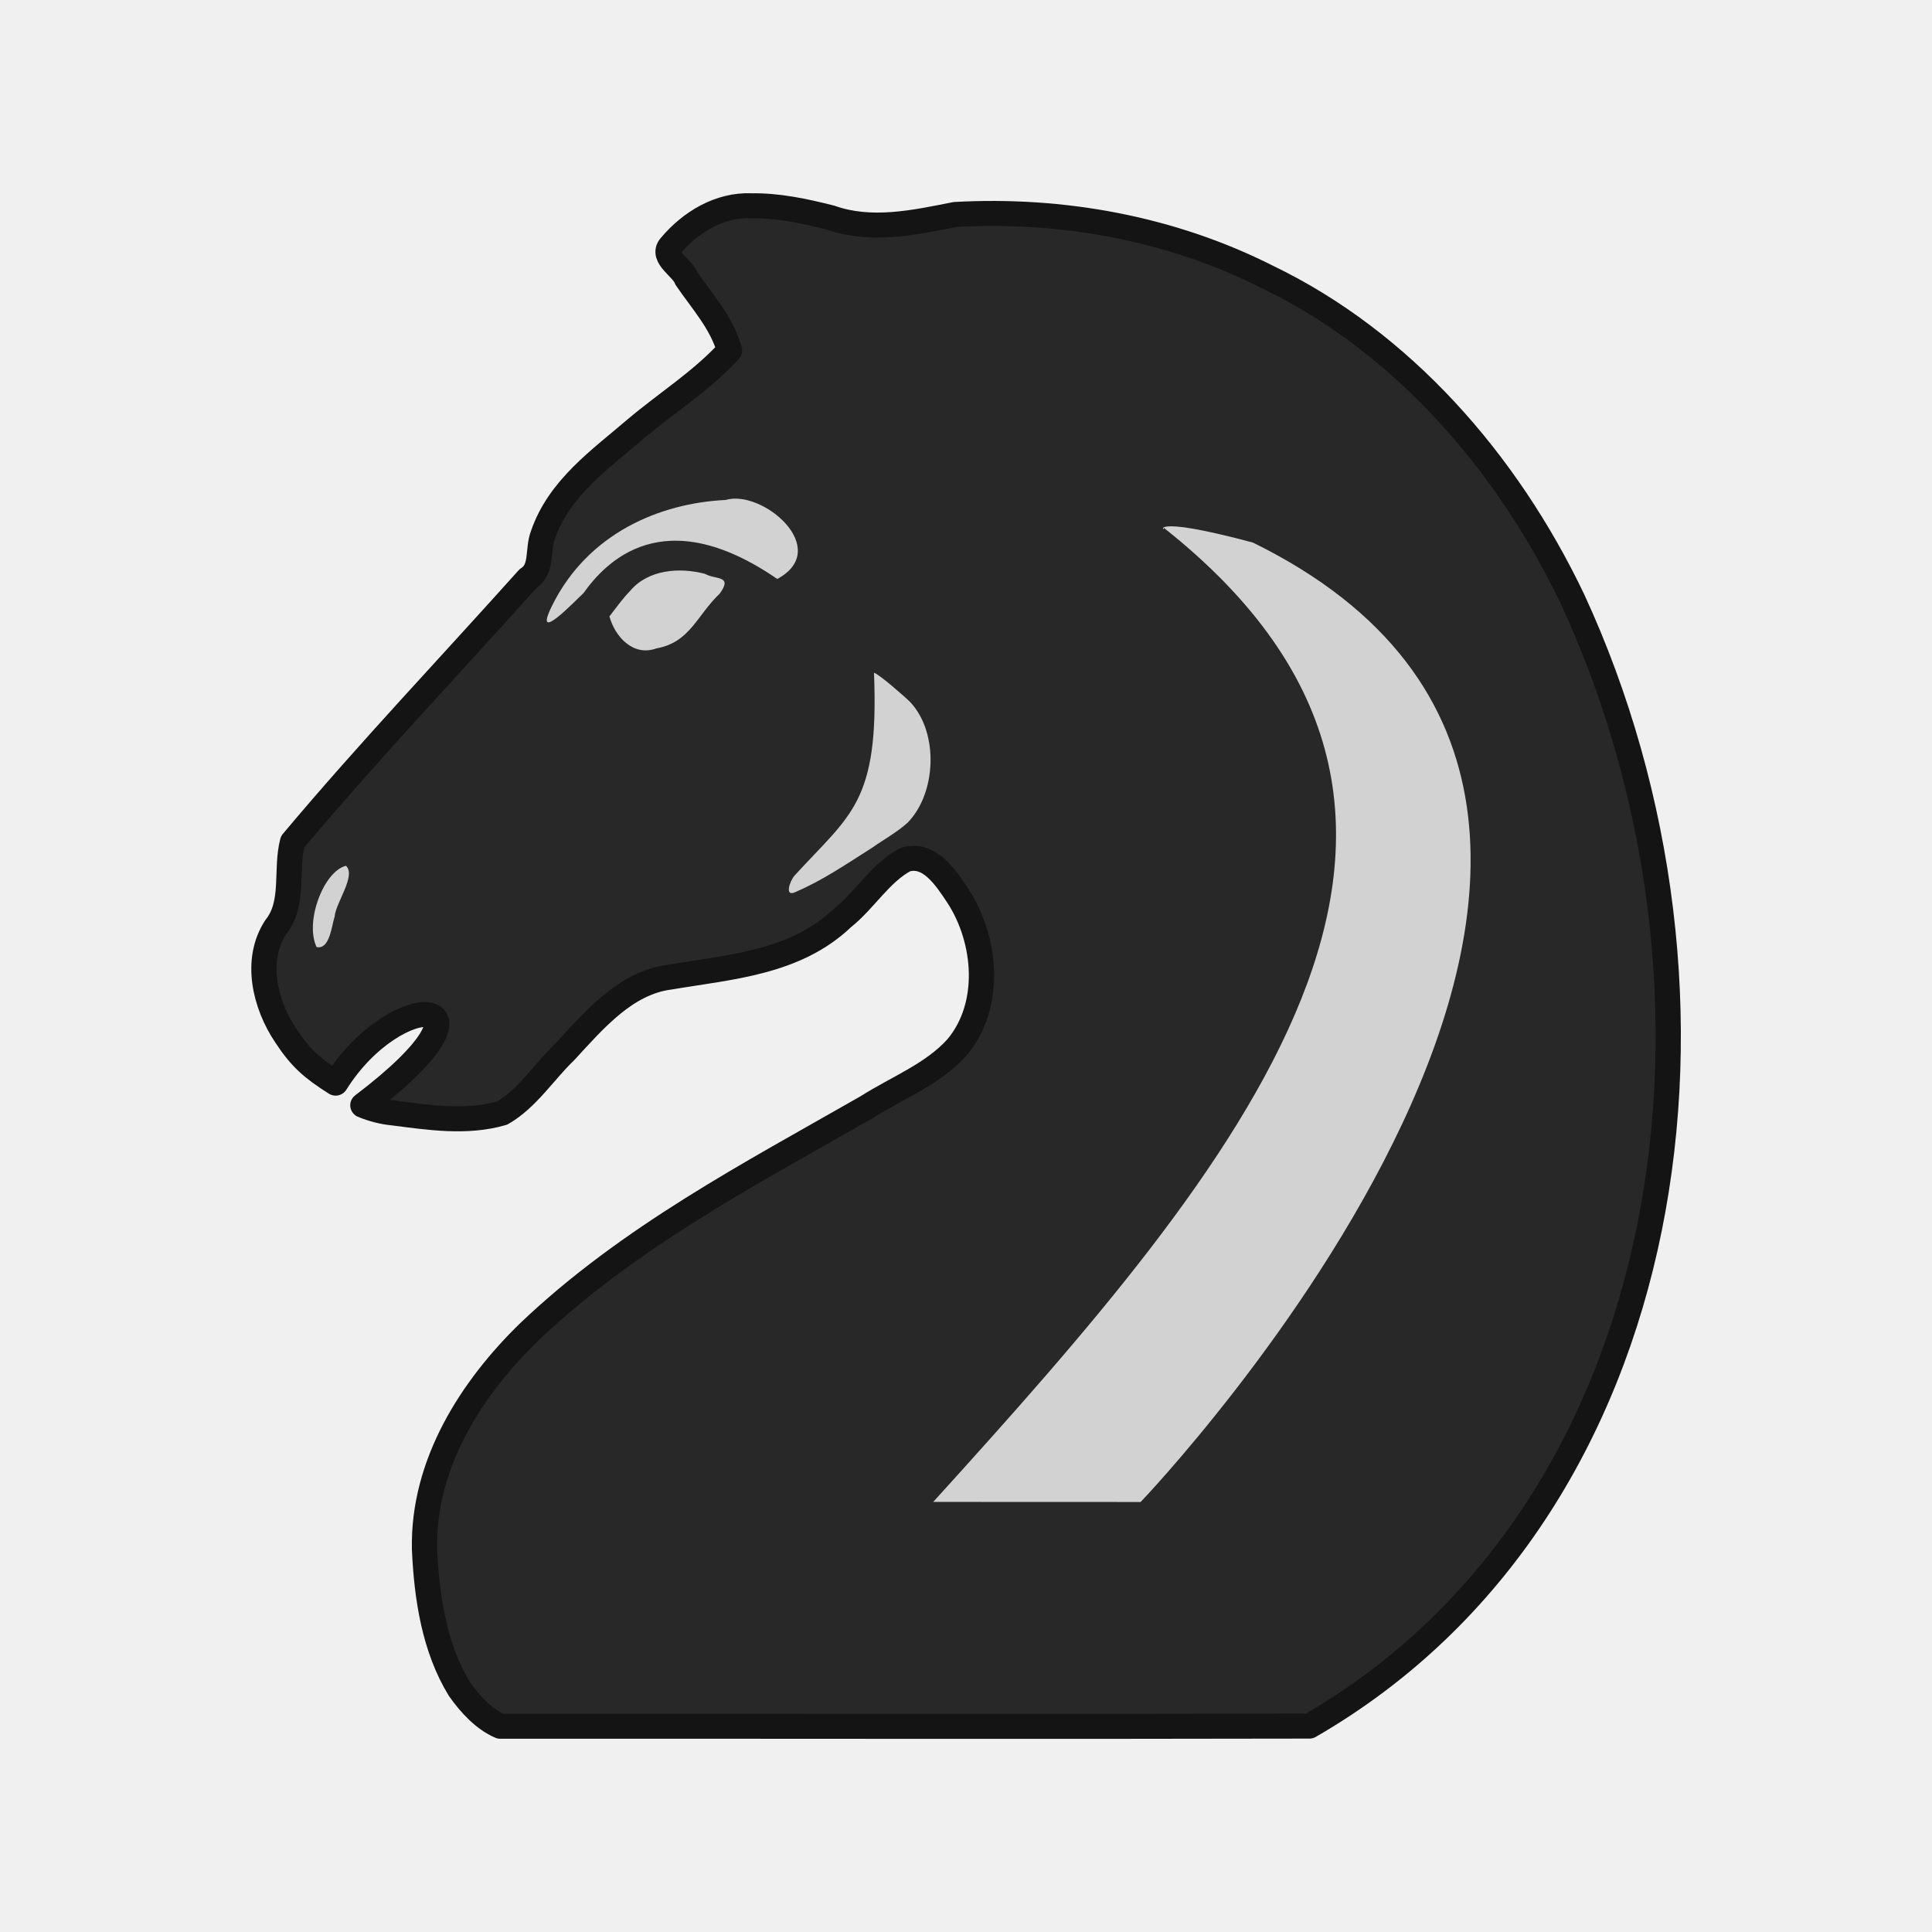
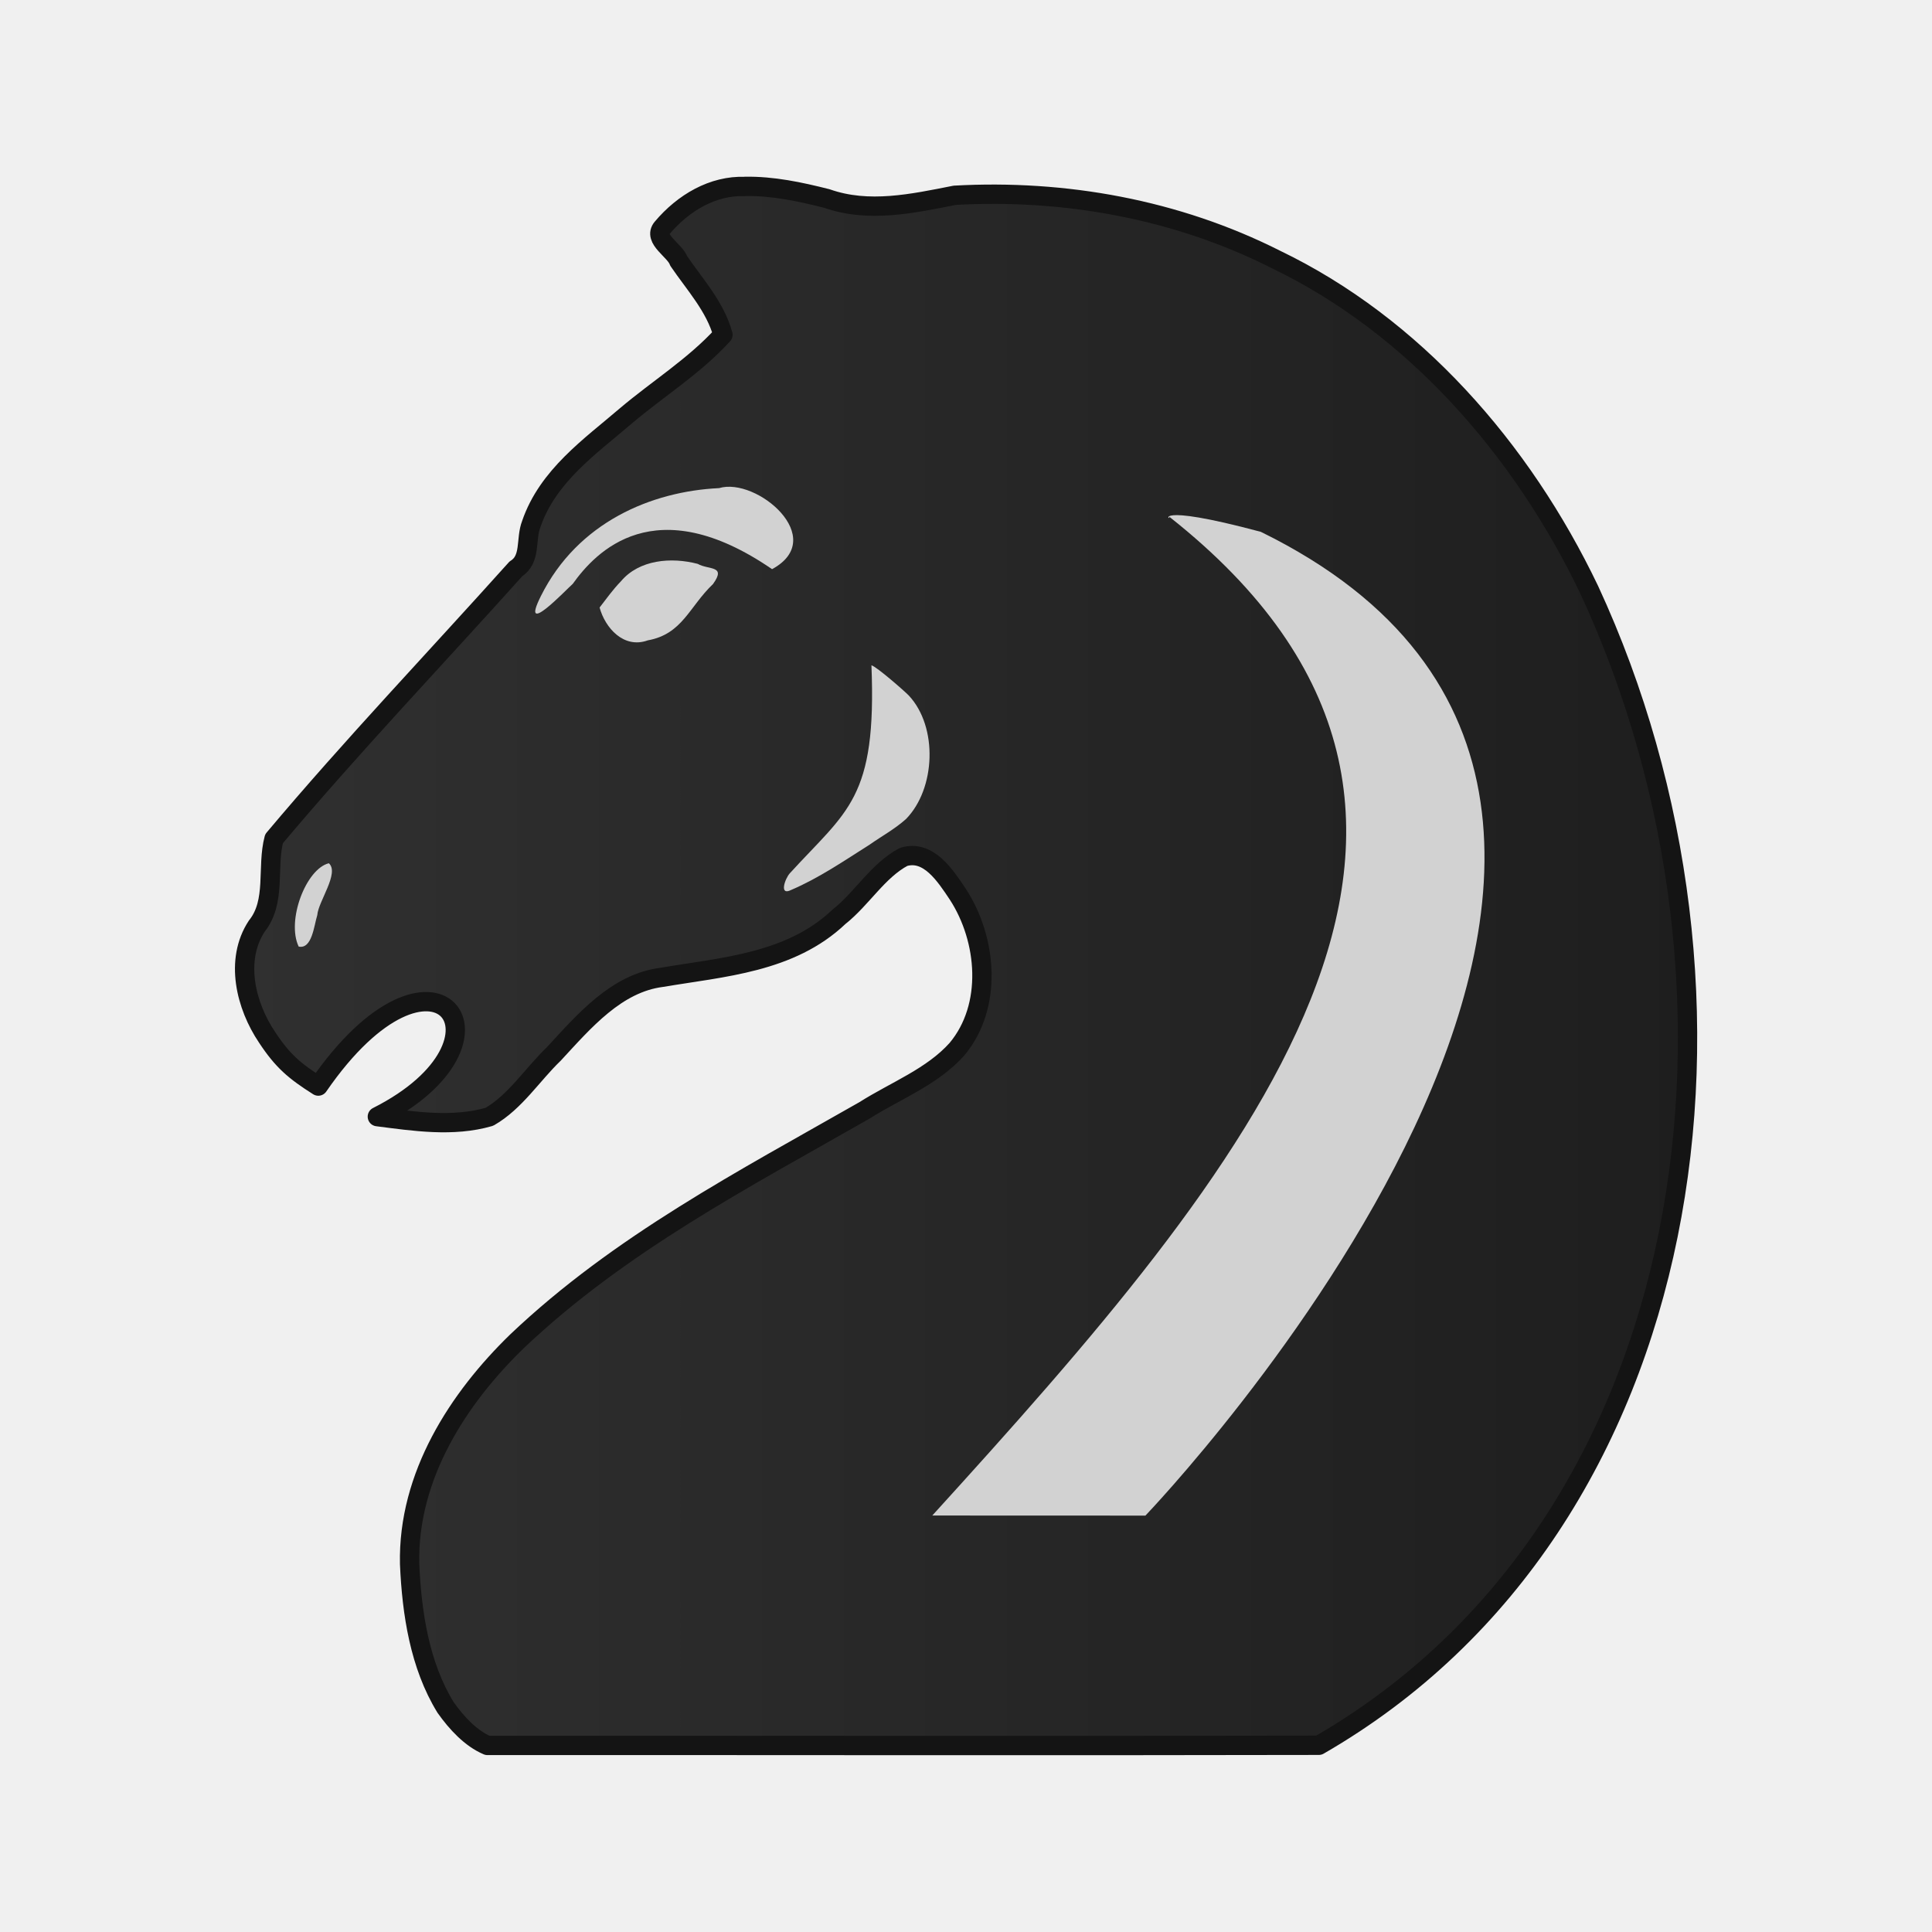
- <svg xmlns="http://www.w3.org/2000/svg" clip-rule="evenodd" fill-rule="evenodd" height="50mm" image-rendering="optimizeQuality" shape-rendering="geometricPrecision" text-rendering="geometricPrecision" viewBox="0 0 50 50" width="50mm" version="1.1" id="svg11">
+ <svg xmlns="http://www.w3.org/2000/svg" xmlns:xlink="http://www.w3.org/1999/xlink" clip-rule="evenodd" fill-rule="evenodd" height="50mm" image-rendering="optimizeQuality" shape-rendering="geometricPrecision" text-rendering="geometricPrecision" viewBox="0 0 50 50" width="50mm" version="1.1" id="svg11">
  <defs id="defs15">
    <clipPath clipPathUnits="userSpaceOnUse" id="clipPath1714-5">
      <path style="opacity:0.04;fill:#1f1a17;fill-opacity:1;stroke:#000000;stroke-width:0.265px;stroke-linecap:butt;stroke-linejoin:miter;stroke-opacity:1" d="m 521.295,126.476 c 4.819,6.357 13.078,9.51 16.709,16.86 2.226,4.77 1.227,10.2 2.005,15.262 0.358,3.466 1.975,7.216 5.437,8.559 3.013,1.36 7.096,1.254 9.266,-1.547 2.849,-3.707 3.094,-8.675 2.955,-13.17 -0.012,-5.175 -0.431,-10.548 -2.904,-15.205 -2.347,-4.79 -7.097,-7.654 -11.608,-10.121 -5.793,-2.993 -12.46,-4.821 -18.998,-3.864 -1.501,0.335 -2.945,1.575 -2.862,3.228 z" id="path1716-5" />
    </clipPath>
    <clipPath clipPathUnits="userSpaceOnUse" id="clipPath1056">
      <path style="opacity:0.07;fill:#ffffff;fill-opacity:1;stroke:none;stroke-width:0.265px;stroke-linecap:butt;stroke-linejoin:miter;stroke-opacity:1" d="m 830.762,-38.631 c 6.281,7.141 17.666,10.242 19.878,20.528 1.388,6.023 1.513,12.871 -2.477,17.981 -4.222,4.931 0.988,9.71 6.324,8.567 7.34,1.501 10.411,-7.503 9.782,-13.398 -0.283,-6.906 -2.966,-13.443 -4.829,-19.983 -3.69,-5.465 -10.123,-8.264 -15.821,-11.149 -4.062,-1.669 -8.443,-2.722 -12.857,-2.545 z" id="path1059" />
    </clipPath>
    <clipPath clipPathUnits="userSpaceOnUse" id="clipPath1056-0">
      <path style="opacity:0.07;fill:#ffffff;fill-opacity:1;stroke:none;stroke-width:0.265px;stroke-linecap:butt;stroke-linejoin:miter;stroke-opacity:1" d="m 830.762,-38.631 c 6.281,7.141 17.666,10.242 19.878,20.528 1.388,6.023 1.513,12.871 -2.477,17.981 -4.222,4.931 0.988,9.71 6.324,8.567 7.34,1.501 10.411,-7.503 9.782,-13.398 -0.283,-6.906 -2.966,-13.443 -4.829,-19.983 -3.69,-5.465 -10.123,-8.264 -15.821,-11.149 -4.062,-1.669 -8.443,-2.722 -12.857,-2.545 z" id="path1059-8" />
    </clipPath>
    <clipPath clipPathUnits="userSpaceOnUse" id="clipPath1056-3">
      <path style="opacity:0.07;fill:#ffffff;fill-opacity:1;stroke:none;stroke-width:0.265px;stroke-linecap:butt;stroke-linejoin:miter;stroke-opacity:1" d="m 830.762,-38.631 c 6.281,7.141 17.666,10.242 19.878,20.528 1.388,6.023 1.513,12.871 -2.477,17.981 -4.222,4.931 0.988,9.71 6.324,8.567 7.34,1.501 10.411,-7.503 9.782,-13.398 -0.283,-6.906 -2.966,-13.443 -4.829,-19.983 -3.69,-5.465 -10.123,-8.264 -15.821,-11.149 -4.062,-1.669 -8.443,-2.722 -12.857,-2.545 z" id="path1059-4" />
    </clipPath>
+     <linearGradient xlink:href="#linearGradient4254" id="linearGradient2171" gradientUnits="userSpaceOnUse" gradientTransform="matrix(1.027538,0,0,1.019859,49.19946,12.56423)" x1="-11.218" y1="-632.675" x2="25.779" y2="-632.675" />
+     <linearGradient id="linearGradient4254">
+       <stop style="stop-color:#303030;stop-opacity:1" offset="0" id="stop4250" />
+       <stop style="stop-color:#1e1e1e;stop-opacity:1" offset="1" id="stop4252" />
+     </linearGradient>
  </defs>
  <linearGradient id="a" gradientUnits="userSpaceOnUse" x1="21.253" x2="77.641" y1="37.592" y2="37.469">
    <stop offset="0" stop-color="#fff" id="stop2" />
    <stop offset="1" stop-color="#fff" stop-opacity="0" id="stop4" />
  </linearGradient>
-   <g id="g1088" transform="matrix(1.006914,0,0,0.9971384,29.30461,297.1187)" style="stroke-width:0.998">
-     <path id="path2225" d="m -9.802,-292.631 c -0.802,-0.03 -1.544,0.413 -2.072,1.047 -0.24,0.282 0.319,0.567 0.414,0.84 0.397,0.592 0.912,1.152 1.106,1.868 -0.714,0.792 -1.619,1.36 -2.42,2.045 -0.896,0.777 -1.962,1.525 -2.375,2.746 -0.149,0.387 0.003,0.888 -0.384,1.132 -2.018,2.276 -4.102,4.486 -6.051,6.832 -0.189,0.724 0.062,1.589 -0.431,2.212 -0.561,0.864 -0.272,2.02 0.256,2.813 0.39,0.602 0.691,0.856 1.282,1.236 1.561,-2.521 4.583,-2.398 0.7,0.575 0.247,0.103 0.506,0.173 0.777,0.199 0.923,0.12 1.891,0.271 2.802,0.004 0.646,-0.374 1.075,-1.07 1.614,-1.593 0.759,-0.83 1.563,-1.791 2.698,-1.936 1.521,-0.261 3.221,-0.364 4.435,-1.535 0.574,-0.459 0.971,-1.169 1.615,-1.514 0.622,-0.192 1.046,0.475 1.358,0.949 0.733,1.142 0.875,2.836 -0.027,3.922 -0.621,0.7 -1.539,1.05 -2.311,1.547 -3.005,1.736 -6.123,3.376 -8.692,5.846 -1.464,1.438 -2.732,3.403 -2.684,5.635 0.055,1.252 0.253,2.566 0.899,3.63 0.275,0.394 0.631,0.783 1.048,0.963 6.932,-0.004 13.866,0.012 20.797,-0.004 9.629,-5.617 11.414,-19.081 6.767,-29.239 -1.701,-3.6 -4.415,-6.701 -7.839,-8.368 -2.494,-1.275 -5.292,-1.779 -8.035,-1.626 -1.056,0.212 -2.154,0.454 -3.2,0.082 -0.67,-0.171 -1.354,-0.32 -2.046,-0.307 z" style="opacity:1;fill:#282828;fill-opacity:1;fill-rule:evenodd;stroke:#141414;stroke-width:0.649;stroke-linecap:round;stroke-linejoin:round;stroke-miterlimit:4;stroke-dasharray:none;stroke-dashoffset:1.852;stroke-opacity:1;paint-order:normal" />
-     <g transform="translate(7.530286,-4.864306)" style="fill:#d2d2d2;fill-opacity:1;stroke:none;stroke-width:0.998;stroke-opacity:1" id="g1875">
-       <path style="opacity:1;fill:#d2d2d2;fill-opacity:1;stroke:none;stroke-width:0.499;stroke-linecap:round;stroke-linejoin:round;stroke-miterlimit:4;stroke-dasharray:none;stroke-dashoffset:46.299;stroke-opacity:1" d="m -20.97,-277.109 c 0.138,0.512 0.601,1.052 1.206,0.831 0.867,-0.158 1.034,-0.85 1.631,-1.425 0.341,-0.48 -0.108,-0.352 -0.383,-0.511 -0.66,-0.175 -1.463,-0.109 -1.92,0.441 -0.198,0.206 -0.362,0.439 -0.534,0.664 z" id="path855-6" />
-       <path style="opacity:1;fill:#d2d2d2;fill-opacity:1;stroke:none;stroke-width:0.499;stroke-linecap:round;stroke-linejoin:round;stroke-miterlimit:4;stroke-dasharray:none;stroke-dashoffset:46.299;stroke-opacity:1" d="m -27.742,-270.636 c 0.272,0.245 -0.265,0.967 -0.289,1.311 -0.082,0.264 -0.131,0.871 -0.466,0.798 -0.31,-0.663 0.186,-1.969 0.755,-2.109 z" id="path889-6" />
-       <path style="opacity:1;fill:#d2d2d2;fill-opacity:1;stroke:none;stroke-width:0.499;stroke-linecap:butt;stroke-linejoin:round;stroke-miterlimit:4;stroke-dasharray:none;stroke-dashoffset:46.299;stroke-opacity:1" d="m -22.438,-277.4 c 0.923,-1.872 2.77,-2.65 4.456,-2.731 0.94,-0.287 2.754,1.269 1.326,2.051 -2.937,-2.04 -4.415,-0.435 -4.985,0.372 -0.162,0.142 -1.34,1.408 -0.797,0.308 z" id="path3703" />
-       <path style="opacity:1;fill:#d2d2d2;fill-opacity:1;stroke:none;stroke-width:0.499;stroke-linecap:butt;stroke-linejoin:round;stroke-miterlimit:4;stroke-dasharray:none;stroke-dashoffset:46.299;stroke-opacity:1" d="m -14.17,-275.648 c 0.135,3.384 -0.603,3.672 -2.04,5.264 -0.123,0.136 -0.277,0.584 0.033,0.423 0.687,-0.296 1.323,-0.737 1.966,-1.149 0.302,-0.215 0.625,-0.391 0.905,-0.645 0.741,-0.764 0.806,-2.332 0.069,-3.128 -0.105,-0.11 -0.797,-0.724 -0.933,-0.764 z" id="path3945" />
-       <path style="fill:#d2d2d2;fill-opacity:1;stroke:none;stroke-width:0.264px;stroke-linecap:butt;stroke-linejoin:miter;stroke-opacity:1" d="m -6.721,-279.408 c 0.051,0.162 -0.553,-0.386 2.29,0.383 14.097,6.991 -2.886,24.901 -2.886,24.901 -1.109,-3.6e-4 -5.331,-0.002 -5.331,-0.002 7.816,-8.701 15.435,-17.685 5.928,-25.281 z" id="path979-2" />
+   <g transform="translate(-31.68125,657.6746)" id="g2187">
+     <path id="path2225-0-0" d="m 50.962,-652.849 c -0.83,-0.03 -1.597,0.422 -2.143,1.07 -0.248,0.289 0.33,0.579 0.428,0.859 0.411,0.605 0.944,1.178 1.144,1.91 -0.739,0.81 -1.675,1.39 -2.504,2.091 -0.927,0.795 -2.03,1.559 -2.457,2.808 -0.154,0.395 0.003,0.908 -0.397,1.158 -2.088,2.327 -4.244,4.587 -6.26,6.985 -0.196,0.741 0.064,1.624 -0.446,2.261 -0.58,0.883 -0.281,2.066 0.265,2.876 0.404,0.615 0.715,0.876 1.327,1.264 3.006,-4.364 5.416,-1.169 1.528,0.791 0.955,0.122 1.956,0.277 2.899,0.004 0.669,-0.383 1.113,-1.094 1.67,-1.629 0.785,-0.849 1.618,-1.831 2.791,-1.98 1.574,-0.267 3.332,-0.372 4.589,-1.569 0.594,-0.469 1.005,-1.195 1.671,-1.548 0.643,-0.196 1.082,0.486 1.405,0.97 0.759,1.167 0.906,2.899 -0.028,4.01 -0.642,0.716 -1.592,1.073 -2.392,1.581 -3.11,1.775 -6.335,3.452 -8.993,5.977 -1.515,1.47 -2.827,3.479 -2.777,5.761 0.056,1.28 0.262,2.624 0.93,3.712 0.285,0.403 0.653,0.801 1.084,0.984 7.172,-0.004 14.346,0.012 21.517,-0.004 9.963,-5.744 11.81,-19.509 7.001,-29.896 -1.76,-3.68 -4.568,-6.851 -8.11,-8.556 -2.581,-1.304 -5.475,-1.819 -8.313,-1.662 -1.093,0.216 -2.229,0.465 -3.311,0.084 -0.693,-0.175 -1.401,-0.327 -2.117,-0.314 z" style="clip-rule:evenodd;opacity:1;fill:url(#linearGradient2171);fill-opacity:1;fill-rule:evenodd;stroke:#141414;stroke-width:0.5;stroke-linecap:round;stroke-linejoin:round;stroke-miterlimit:4;stroke-dasharray:none;stroke-dashoffset:1.852;stroke-opacity:1;paint-order:normal;image-rendering:optimizeQuality;shape-rendering:geometricPrecision;text-rendering:geometricPrecision" />
+     <g style="clip-rule:evenodd;fill:#d2d2d2;fill-opacity:1;fill-rule:evenodd;stroke:none;stroke-width:0.972;stroke-opacity:1;image-rendering:optimizeQuality;shape-rendering:geometricPrecision;text-rendering:geometricPrecision" id="g1875-4-0" transform="matrix(1.034642,0,0,1.022456,68.89497,-358.6203)">
+       <path style="opacity:1;fill:#d2d2d2;fill-opacity:1;stroke:none;stroke-width:0.486;stroke-linecap:round;stroke-linejoin:round;stroke-miterlimit:4;stroke-dasharray:none;stroke-dashoffset:46.299;stroke-opacity:1" d="m -20.97,-277.109 c 0.138,0.512 0.601,1.052 1.206,0.831 0.867,-0.158 1.034,-0.85 1.631,-1.425 0.341,-0.48 -0.108,-0.352 -0.383,-0.511 -0.66,-0.175 -1.463,-0.109 -1.92,0.441 -0.198,0.206 -0.362,0.439 -0.534,0.664 z" id="path855-6-8-4" />
+       <path style="opacity:1;fill:#d2d2d2;fill-opacity:1;stroke:none;stroke-width:0.486;stroke-linecap:round;stroke-linejoin:round;stroke-miterlimit:4;stroke-dasharray:none;stroke-dashoffset:46.299;stroke-opacity:1" d="m -27.742,-270.636 c 0.272,0.245 -0.265,0.967 -0.289,1.311 -0.082,0.264 -0.131,0.871 -0.466,0.798 -0.31,-0.663 0.186,-1.969 0.755,-2.109 z" id="path889-6-4-5" />
+       <path style="opacity:1;fill:#d2d2d2;fill-opacity:1;stroke:none;stroke-width:0.486;stroke-linecap:butt;stroke-linejoin:round;stroke-miterlimit:4;stroke-dasharray:none;stroke-dashoffset:46.299;stroke-opacity:1" d="m -22.438,-277.4 c 0.923,-1.872 2.77,-2.65 4.456,-2.731 0.94,-0.287 2.754,1.269 1.326,2.051 -2.937,-2.04 -4.415,-0.435 -4.985,0.372 -0.162,0.142 -1.34,1.408 -0.797,0.308 z" id="path3703-1-9" />
+       <path style="opacity:1;fill:#d2d2d2;fill-opacity:1;stroke:none;stroke-width:0.486;stroke-linecap:butt;stroke-linejoin:round;stroke-miterlimit:4;stroke-dasharray:none;stroke-dashoffset:46.299;stroke-opacity:1" d="m -14.17,-275.648 c 0.135,3.384 -0.603,3.672 -2.04,5.264 -0.123,0.136 -0.277,0.584 0.033,0.423 0.687,-0.296 1.323,-0.737 1.966,-1.149 0.302,-0.215 0.625,-0.391 0.905,-0.645 0.741,-0.764 0.806,-2.332 0.069,-3.128 -0.105,-0.11 -0.797,-0.724 -0.933,-0.764 z" id="path3945-7-3" />
+       <path style="fill:#d2d2d2;fill-opacity:1;stroke:none;stroke-width:0.257px;stroke-linecap:butt;stroke-linejoin:miter;stroke-opacity:1" d="m -6.721,-279.408 c 0.051,0.162 -0.553,-0.386 2.29,0.383 14.097,6.991 -2.886,24.901 -2.886,24.901 -1.109,-3.6e-4 -5.331,-0.002 -5.331,-0.002 7.816,-8.701 15.435,-17.685 5.928,-25.281 z" id="path979-2-4-3" />
    </g>
  </g>
</svg>
